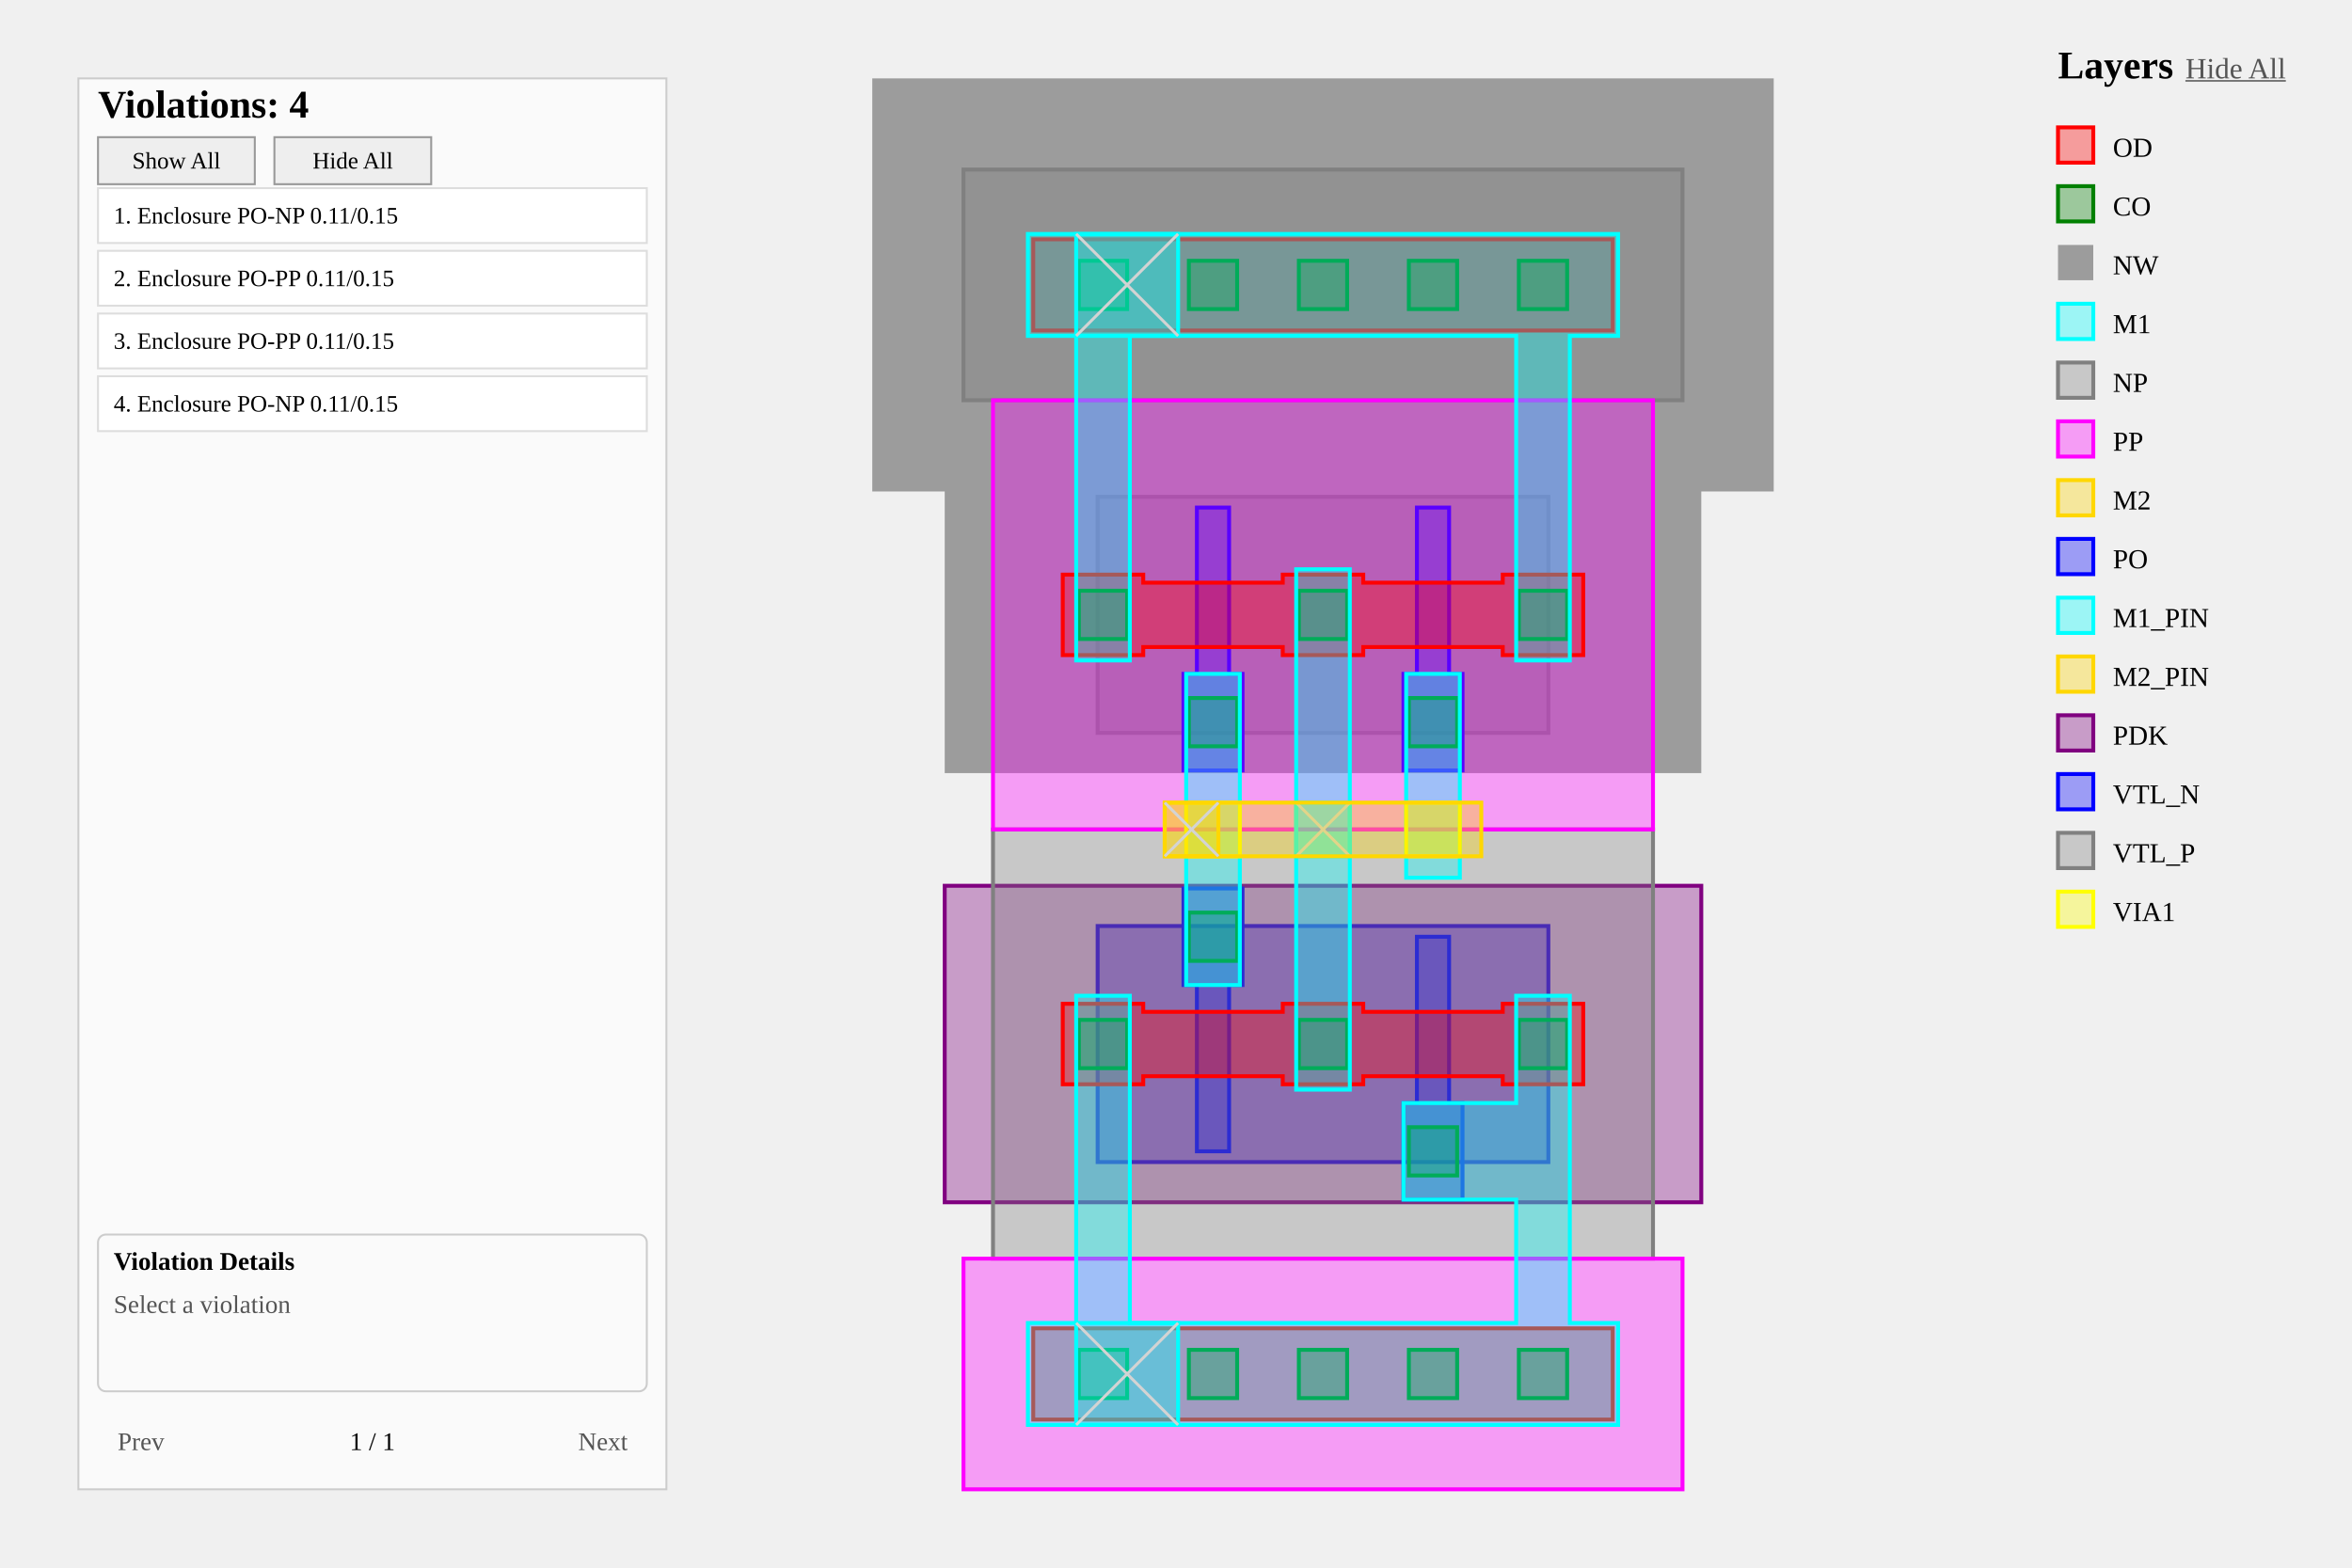
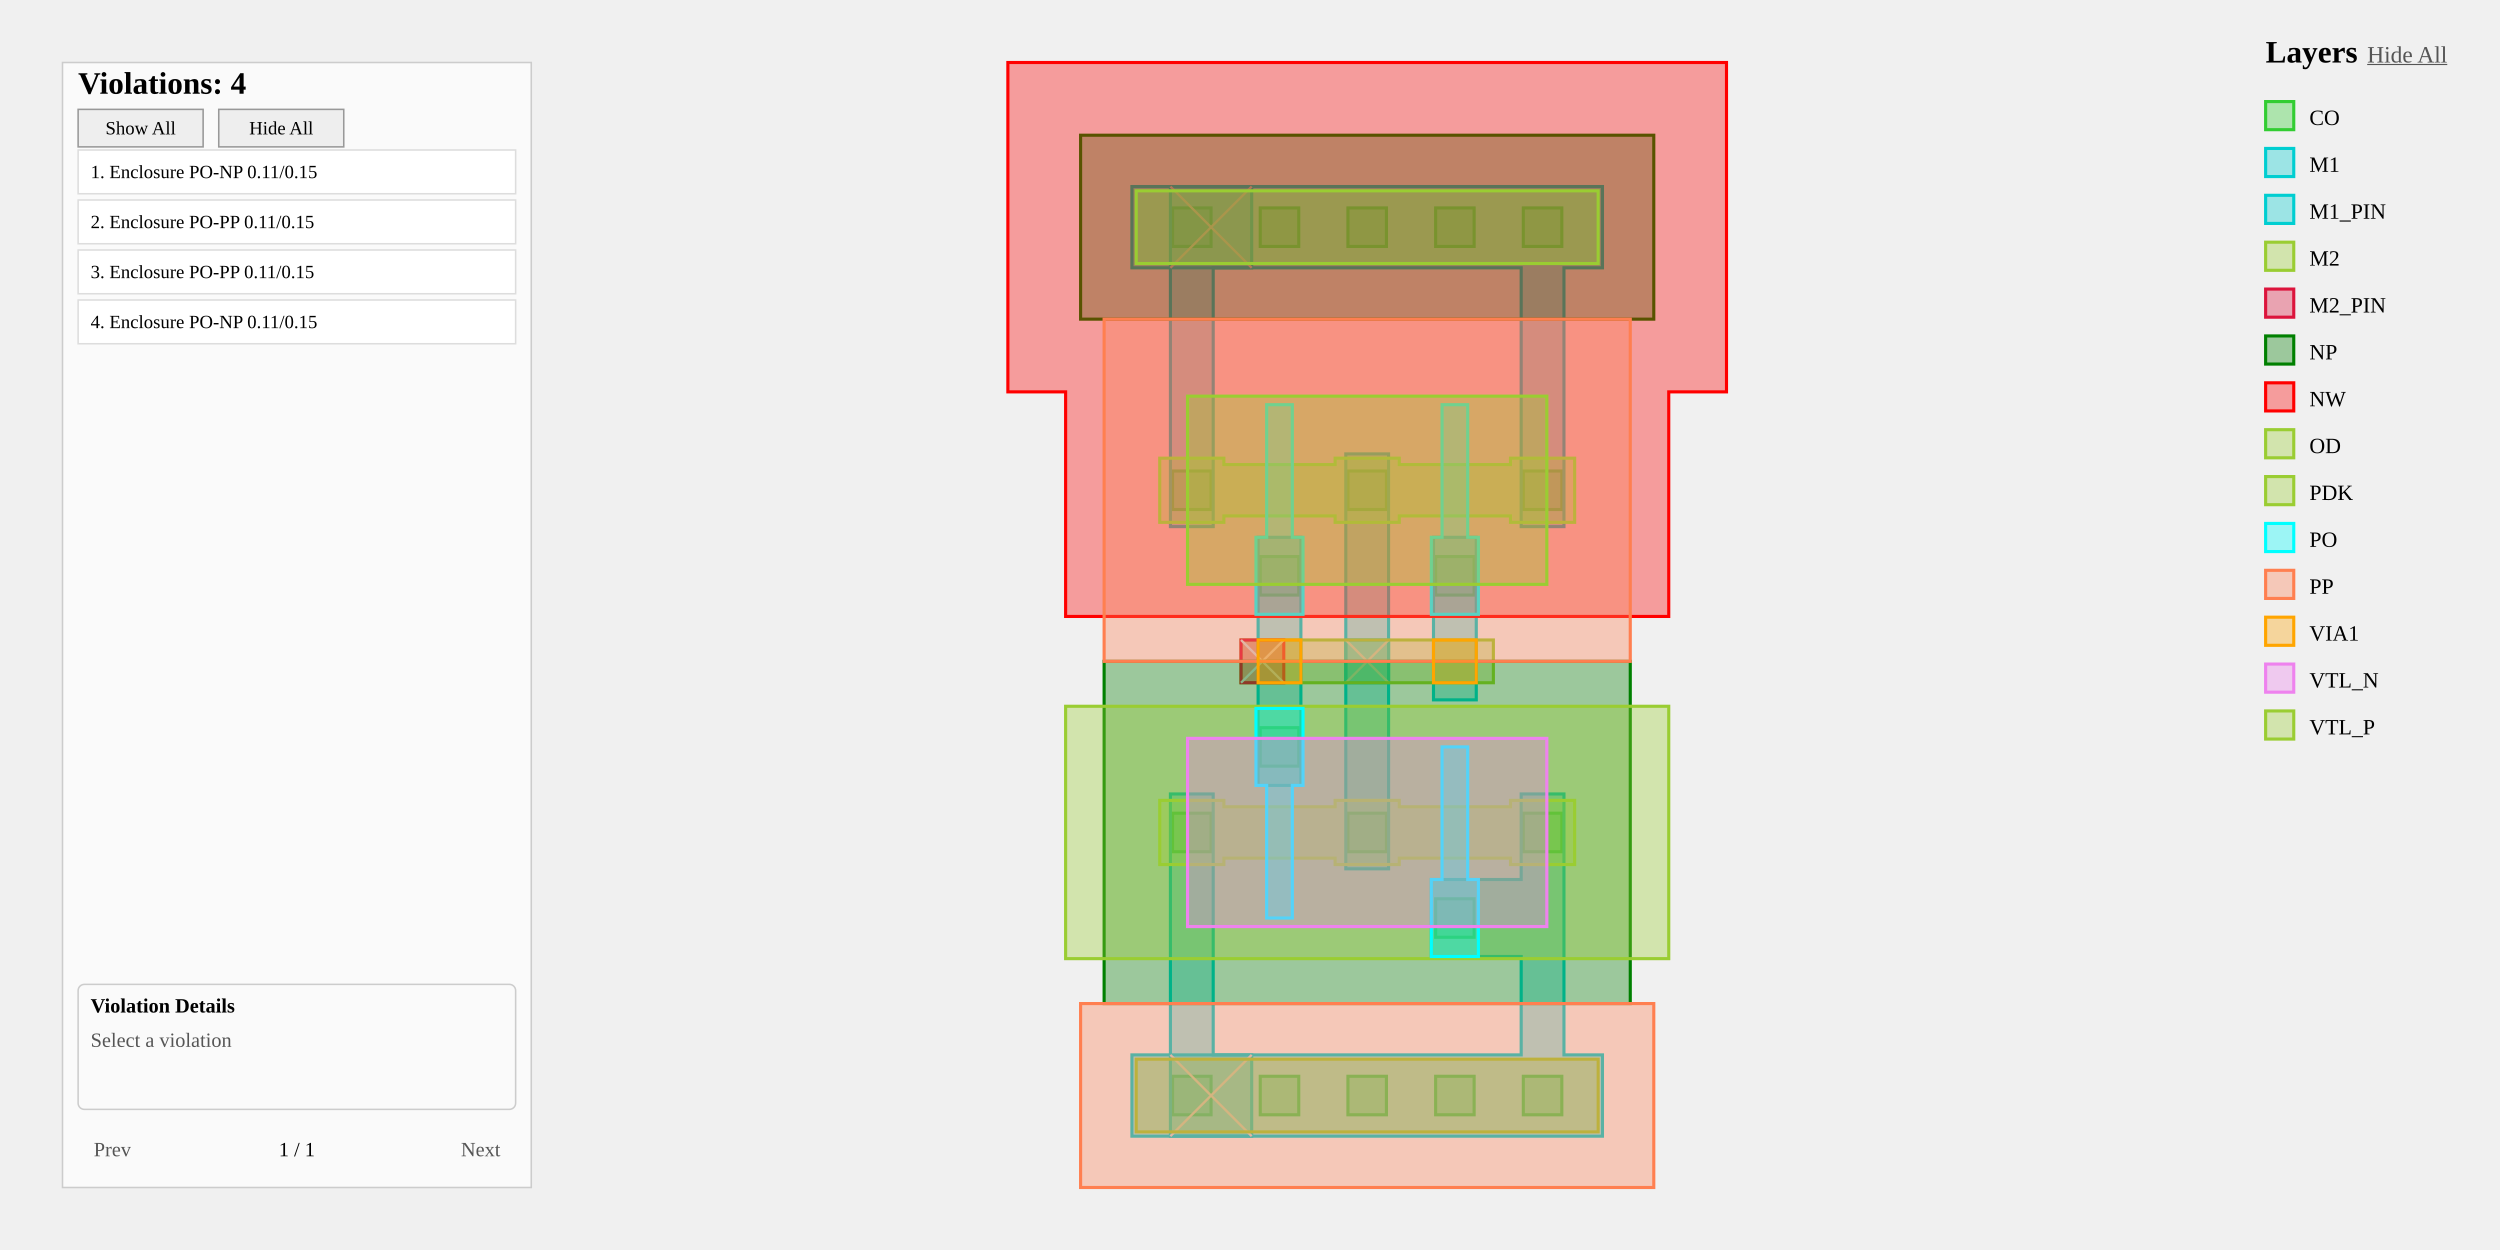
- <svg xmlns="http://www.w3.org/2000/svg" width="100%" height="90vh" viewBox="0 0 1200 800" preserveAspectRatio="xMidYMid meet">
+ <svg xmlns="http://www.w3.org/2000/svg" viewBox="0 0 1600 800" preserveAspectRatio="xMidYMid meet" style="width: 100%; height: auto; display: block;">
  <style>
    .violation-label {
      visibility: hidden;
      pointer-events: none;
    }
    .violation-overlay:hover .violation-label {
      visibility: visible;
    }
    .violation-overlay {
      cursor: pointer;
    }
    .legend-item.disabled .legend-label {
      fill: darkgray;
    }
    .legend-item.disabled rect {
      opacity: 0.35;
    }
    .violation-list-item.active rect {
      fill: #ffeaea;
      stroke: #cc0000;
    }
    .violation-list-item.active text {
      fill: #990000;
    }
  </style>
  <g id="layout">
-     <g class="shape layer-NW">
-       <polygon points="868.003,250.8 904.962,250.8 904.962,40 445.038,40 445.038,250.8 481.995,250.8 481.995,394.524 868.003,394.524 " fill="cream" fill-opacity="0.35" stroke="cream" stroke-width="2" />
-     </g>
-     <g class="shape layer-VTL_N">
-       <polygon points="677.737,593.005 789.979,593.005 789.979,472.548 672.263,472.548 560.019,472.548 560.019,593.005 " fill="blue" fill-opacity="0.35" stroke="blue" stroke-width="2" />
-     </g>
-     <g class="shape layer-VTL_P">
-       <polygon points="560.019,373.993 789.98,373.993 789.98,253.536 560.019,253.536 " fill="gray" fill-opacity="0.35" stroke="gray" stroke-width="2" />
-     </g>
-     <g class="shape layer-PDK">
-       <polygon points="714.696,613.536 868.003,613.536 868.003,452.014 594.239,452.014 481.995,452.014 481.995,613.536 " fill="purple" fill-opacity="0.35" stroke="purple" stroke-width="2" />
-     </g>
-     <g class="shape layer-PO">
-       <polygon points="627.091,502.662 633.934,502.662 633.934,453.384 603.822,453.384 603.822,502.662 610.664,502.662 610.664,516.349 610.664,549.202 610.664,587.528 627.091,587.528 627.091,549.202 627.091,516.349 " fill="blue" fill-opacity="0.35" stroke="blue" stroke-width="2" />
-     </g>
-     <g class="shape layer-PO">
-       <polygon points="627.091,259.012 610.664,259.012 610.664,297.339 610.664,330.189 610.664,343.878 603.822,343.878 603.822,393.156 633.934,393.156 633.934,343.878 627.091,343.878 627.091,330.189 627.091,297.339 " fill="blue" fill-opacity="0.35" stroke="blue" stroke-width="2" />
-     </g>
-     <g class="shape layer-PO">
-       <polygon points="739.334,259.012 722.909,259.012 722.909,297.339 722.909,330.189 722.909,343.878 716.064,343.878 716.064,393.156 746.178,393.156 746.178,343.878 739.334,343.878 739.334,330.189 739.334,297.339 " fill="blue" fill-opacity="0.35" stroke="blue" stroke-width="2" />
-     </g>
-     <g class="shape layer-PO">
-       <polygon points="739.334,478.022 722.909,478.022 722.909,516.349 722.909,549.202 722.909,562.891 716.064,562.891 716.064,612.168 746.178,612.168 746.178,562.891 739.334,562.891 739.334,549.202 739.334,516.349 " fill="blue" fill-opacity="0.35" stroke="blue" stroke-width="2" />
-     </g>
-     <g class="shape layer-NP">
-       <polygon points="491.577,204.259 491.577,86.54 858.421,86.54 858.421,204.259 " fill="gray" fill-opacity="0.35" stroke="gray" stroke-width="2" />
-     </g>
-     <g class="shape layer-NP">
-       <polygon points="690.056,642.282 843.365,642.282 843.365,423.27 618.877,423.27 506.635,423.27 506.635,642.282 " fill="gray" fill-opacity="0.35" stroke="gray" stroke-width="2" />
-     </g>
-     <g class="shape layer-PP">
-       <polygon points="491.577,760 491.577,642.281 858.421,642.281 858.421,760 " fill="magenta" fill-opacity="0.35" stroke="magenta" stroke-width="2" />
-     </g>
-     <g class="shape layer-PP">
-       <polygon points="506.634,423.27 843.364,423.27 843.364,204.259 506.634,204.259 " fill="magenta" fill-opacity="0.35" stroke="magenta" stroke-width="2" />
-     </g>
-     <g class="shape layer-OD">
-       <polygon points="527.167,168.669 527.167,122.129 822.832,122.129 822.832,168.669 " fill="red" fill-opacity="0.35" stroke="red" stroke-width="2" />
-     </g>
-     <g class="shape layer-OD">
-       <polygon points="527.167,724.411 527.167,677.871 822.832,677.871 822.832,724.411 " fill="red" fill-opacity="0.35" stroke="red" stroke-width="2" />
-     </g>
-     <g class="shape layer-OD">
-       <polygon points="583.288,549.202 610.664,549.202 627.091,549.202 654.467,549.202 654.467,553.308 695.533,553.308 695.533,549.202 722.909,549.202 739.334,549.202 766.71,549.202 766.71,553.308 807.775,553.308 807.775,512.243 766.71,512.243 766.71,516.349 739.334,516.349 722.909,516.349 695.533,516.349 695.533,512.243 654.467,512.243 654.467,516.349 627.091,516.349 610.664,516.349 583.288,516.349 583.288,512.243 542.223,512.243 542.223,553.308 583.288,553.308 " fill="red" fill-opacity="0.35" stroke="red" stroke-width="2" />
-     </g>
-     <g class="shape layer-OD">
-       <polygon points="583.288,330.189 610.664,330.189 627.091,330.189 654.467,330.189 654.467,334.298 695.533,334.298 695.533,330.189 739.334,330.189 766.71,330.189 766.71,334.298 807.775,334.298 807.775,293.233 766.71,293.233 766.71,297.339 739.334,297.339 695.533,297.339 695.533,293.233 654.467,293.233 654.467,297.339 627.091,297.339 610.664,297.339 583.288,297.339 583.288,293.233 542.223,293.233 542.223,334.298 583.288,334.298 " fill="red" fill-opacity="0.35" stroke="red" stroke-width="2" />
-     </g>
-     <g class="shape layer-CO">
-       <polygon points="774.923,157.719 799.562,157.719 799.562,133.08 774.923,133.08 " fill="green" fill-opacity="0.35" stroke="green" stroke-width="2" />
-     </g>
-     <g class="shape layer-CO">
-       <polygon points="718.802,157.719 743.44,157.719 743.44,133.08 718.802,133.08 " fill="green" fill-opacity="0.35" stroke="green" stroke-width="2" />
-     </g>
-     <g class="shape layer-CO">
-       <polygon points="662.68,157.719 687.319,157.719 687.319,133.08 662.68,133.08 " fill="green" fill-opacity="0.35" stroke="green" stroke-width="2" />
-     </g>
-     <g class="shape layer-CO">
-       <polygon points="606.558,157.719 631.197,157.719 631.197,133.08 606.558,133.08 " fill="green" fill-opacity="0.35" stroke="green" stroke-width="2" />
-     </g>
-     <g class="shape layer-CO">
-       <polygon points="550.437,157.719 575.076,157.719 575.076,133.08 550.437,133.08 " fill="green" fill-opacity="0.35" stroke="green" stroke-width="2" />
-     </g>
-     <g class="shape layer-CO">
-       <polygon points="774.923,713.46 799.562,713.46 799.562,688.821 774.923,688.821 " fill="green" fill-opacity="0.35" stroke="green" stroke-width="2" />
-     </g>
-     <g class="shape layer-CO">
-       <polygon points="718.802,713.46 743.44,713.46 743.44,688.821 718.802,688.821 " fill="green" fill-opacity="0.35" stroke="green" stroke-width="2" />
-     </g>
-     <g class="shape layer-CO">
-       <polygon points="662.68,713.46 687.319,713.46 687.319,688.821 662.68,688.821 " fill="green" fill-opacity="0.35" stroke="green" stroke-width="2" />
-     </g>
-     <g class="shape layer-CO">
-       <polygon points="606.558,713.46 631.197,713.46 631.197,688.821 606.558,688.821 " fill="green" fill-opacity="0.35" stroke="green" stroke-width="2" />
-     </g>
-     <g class="shape layer-CO">
-       <polygon points="550.437,713.46 575.076,713.46 575.076,688.821 550.437,688.821 " fill="green" fill-opacity="0.35" stroke="green" stroke-width="2" />
-     </g>
-     <g class="shape layer-CO">
-       <polygon points="550.437,545.095 575.076,545.095 575.076,520.456 550.437,520.456 " fill="green" fill-opacity="0.35" stroke="green" stroke-width="2" />
-     </g>
-     <g class="shape layer-CO">
-       <polygon points="550.437,326.084 575.076,326.084 575.076,301.445 550.437,301.445 " fill="green" fill-opacity="0.35" stroke="green" stroke-width="2" />
-     </g>
-     <g class="shape layer-CO">
-       <polygon points="774.923,326.084 799.562,326.084 799.562,301.445 774.923,301.445 " fill="green" fill-opacity="0.35" stroke="green" stroke-width="2" />
-     </g>
-     <g class="shape layer-CO">
-       <polygon points="662.68,326.084 687.319,326.084 687.319,301.445 662.68,301.445 " fill="green" fill-opacity="0.35" stroke="green" stroke-width="2" />
-     </g>
-     <g class="shape layer-CO">
-       <polygon points="774.923,545.095 799.562,545.095 799.562,520.456 774.923,520.456 " fill="green" fill-opacity="0.35" stroke="green" stroke-width="2" />
-     </g>
-     <g class="shape layer-CO">
-       <polygon points="662.68,545.095 687.319,545.095 687.319,520.456 662.68,520.456 " fill="green" fill-opacity="0.35" stroke="green" stroke-width="2" />
-     </g>
-     <g class="shape layer-CO">
-       <polygon points="606.558,380.837 631.197,380.837 631.197,356.198 606.558,356.198 " fill="green" fill-opacity="0.35" stroke="green" stroke-width="2" />
-     </g>
-     <g class="shape layer-CO">
-       <polygon points="718.802,380.837 743.44,380.837 743.44,356.198 718.802,356.198 " fill="green" fill-opacity="0.35" stroke="green" stroke-width="2" />
-     </g>
-     <g class="shape layer-CO">
-       <polygon points="606.558,490.342 631.197,490.342 631.197,465.704 606.558,465.704 " fill="green" fill-opacity="0.35" stroke="green" stroke-width="2" />
-     </g>
-     <g class="shape layer-CO">
-       <polygon points="718.802,599.848 743.44,599.848 743.44,575.209 718.802,575.209 " fill="green" fill-opacity="0.35" stroke="green" stroke-width="2" />
-     </g>
-     <g class="shape layer-M1">
-       <polygon points="576.444,171.408 773.554,171.408 773.554,337.034 800.93,337.034 800.93,171.408 825.57,171.408 825.57,119.392 800.93,119.392 773.554,119.392 576.444,119.392 549.068,119.392 524.43,119.392 524.43,171.408 549.068,171.408 549.068,337.034 576.444,337.034 " fill="cyan" fill-opacity="0.35" stroke="cyan" stroke-width="2" />
-     </g>
-     <g class="shape layer-M1">
-       <polygon points="825.57,675.133 800.93,675.133 800.93,612.168 800.93,508.136 798.194,508.136 773.554,508.136 773.554,562.891 743.44,562.891 718.802,562.891 716.064,562.891 716.064,612.168 773.554,612.168 773.554,675.133 576.444,675.133 576.444,508.136 573.708,508.136 549.068,508.136 549.068,675.133 524.43,675.133 524.43,727.149 825.57,727.149 " fill="cyan" fill-opacity="0.35" stroke="cyan" stroke-width="2" />
-     </g>
-     <g class="shape layer-M1">
-       <polygon points="632.566,343.878 631.198,343.878 606.558,343.878 605.19,343.878 605.19,502.662 632.566,502.662 " fill="cyan" fill-opacity="0.35" stroke="cyan" stroke-width="2" />
-     </g>
-     <g class="shape layer-M1">
-       <polygon points="744.81,343.878 743.44,343.878 718.802,343.878 717.432,343.878 717.432,447.908 744.81,447.908 " fill="cyan" fill-opacity="0.35" stroke="cyan" stroke-width="2" />
-     </g>
-     <g class="shape layer-M1">
-       <polygon points="688.688,290.494 687.318,290.494 662.68,290.494 661.312,290.494 661.312,556.046 688.688,556.046 " fill="cyan" fill-opacity="0.35" stroke="cyan" stroke-width="2" />
-     </g>
-     <g class="shape layer-M1_PIN">
-       <polygon points="661.311,436.958 688.688,436.958 688.688,409.582 661.311,409.582 " fill="cyan" fill-opacity="0.35" stroke="cyan" stroke-width="2" />
-       <line x1="661.311" y1="409.582" x2="688.688" y2="436.958" stroke="lightgray" stroke-width="1.5" />
-       <line x1="661.311" y1="436.958" x2="688.688" y2="409.582" stroke="lightgray" stroke-width="1.5" />
-     </g>
-     <g class="shape layer-M1_PIN">
-       <polygon points="549.068,171.407 601.083,171.407 601.083,119.392 549.068,119.392 " fill="cyan" fill-opacity="0.35" stroke="cyan" stroke-width="2" />
-       <line x1="549.068" y1="119.392" x2="601.083" y2="171.407" stroke="lightgray" stroke-width="1.5" />
-       <line x1="549.068" y1="171.407" x2="601.083" y2="119.392" stroke="lightgray" stroke-width="1.5" />
-     </g>
-     <g class="shape layer-M1_PIN">
-       <polygon points="549.068,727.148 601.083,727.148 601.083,675.133 549.068,675.133 " fill="cyan" fill-opacity="0.35" stroke="cyan" stroke-width="2" />
-       <line x1="549.068" y1="675.133" x2="601.083" y2="727.148" stroke="lightgray" stroke-width="1.5" />
-       <line x1="549.068" y1="727.148" x2="601.083" y2="675.133" stroke="lightgray" stroke-width="1.5" />
-     </g>
-     <g class="shape layer-VIA1">
-       <polygon points="717.433,436.958 744.809,436.958 744.809,409.582 717.433,409.582 " fill="yellow" fill-opacity="0.35" stroke="yellow" stroke-width="2" />
-     </g>
-     <g class="shape layer-VIA1">
-       <polygon points="605.19,436.958 632.566,436.958 632.566,409.582 605.19,409.582 " fill="yellow" fill-opacity="0.35" stroke="yellow" stroke-width="2" />
-     </g>
-     <g class="shape layer-M2">
-       <polygon points="643.517,436.959 755.759,436.959 755.759,409.581 706.483,409.581 643.517,409.581 594.239,409.581 594.239,436.959 " fill="gold" fill-opacity="0.35" stroke="gold" stroke-width="2" />
-     </g>
-     <g class="shape layer-M2_PIN">
-       <polygon points="594.239,436.958 621.615,436.958 621.615,409.582 594.239,409.582 " fill="gold" fill-opacity="0.35" stroke="gold" stroke-width="2" />
-       <line x1="594.239" y1="409.582" x2="621.615" y2="436.958" stroke="lightgray" stroke-width="1.5" />
-       <line x1="594.239" y1="436.958" x2="621.615" y2="409.582" stroke="lightgray" stroke-width="1.5" />
+     <g class="shape" data-layer="CO">
+       <polygon points="974.924,157.719 999.563,157.719 999.563,133.08 974.924,133.08 " fill="limegreen" fill-opacity="0.35" stroke="limegreen" stroke-width="2" />
+     </g>
+     <g class="shape" data-layer="CO">
+       <polygon points="918.802,157.719 943.441,157.719 943.441,133.08 918.802,133.08 " fill="limegreen" fill-opacity="0.35" stroke="limegreen" stroke-width="2" />
+     </g>
+     <g class="shape" data-layer="CO">
+       <polygon points="862.681,157.719 887.319,157.719 887.319,133.08 862.681,133.08 " fill="limegreen" fill-opacity="0.35" stroke="limegreen" stroke-width="2" />
+     </g>
+     <g class="shape" data-layer="CO">
+       <polygon points="806.559,157.719 831.198,157.719 831.198,133.08 806.559,133.08 " fill="limegreen" fill-opacity="0.35" stroke="limegreen" stroke-width="2" />
+     </g>
+     <g class="shape" data-layer="CO">
+       <polygon points="750.437,157.719 775.076,157.719 775.076,133.08 750.437,133.08 " fill="limegreen" fill-opacity="0.35" stroke="limegreen" stroke-width="2" />
+     </g>
+     <g class="shape" data-layer="CO">
+       <polygon points="974.924,713.46 999.563,713.46 999.563,688.821 974.924,688.821 " fill="limegreen" fill-opacity="0.35" stroke="limegreen" stroke-width="2" />
+     </g>
+     <g class="shape" data-layer="CO">
+       <polygon points="918.802,713.46 943.441,713.46 943.441,688.821 918.802,688.821 " fill="limegreen" fill-opacity="0.35" stroke="limegreen" stroke-width="2" />
+     </g>
+     <g class="shape" data-layer="CO">
+       <polygon points="862.681,713.46 887.319,713.46 887.319,688.821 862.681,688.821 " fill="limegreen" fill-opacity="0.35" stroke="limegreen" stroke-width="2" />
+     </g>
+     <g class="shape" data-layer="CO">
+       <polygon points="806.559,713.46 831.198,713.46 831.198,688.821 806.559,688.821 " fill="limegreen" fill-opacity="0.35" stroke="limegreen" stroke-width="2" />
+     </g>
+     <g class="shape" data-layer="CO">
+       <polygon points="750.437,713.46 775.076,713.46 775.076,688.821 750.437,688.821 " fill="limegreen" fill-opacity="0.35" stroke="limegreen" stroke-width="2" />
+     </g>
+     <g class="shape" data-layer="CO">
+       <polygon points="750.437,545.095 775.076,545.095 775.076,520.456 750.437,520.456 " fill="limegreen" fill-opacity="0.35" stroke="limegreen" stroke-width="2" />
+     </g>
+     <g class="shape" data-layer="CO">
+       <polygon points="750.437,326.084 775.076,326.084 775.076,301.445 750.437,301.445 " fill="limegreen" fill-opacity="0.35" stroke="limegreen" stroke-width="2" />
+     </g>
+     <g class="shape" data-layer="CO">
+       <polygon points="974.924,326.084 999.563,326.084 999.563,301.445 974.924,301.445 " fill="limegreen" fill-opacity="0.35" stroke="limegreen" stroke-width="2" />
+     </g>
+     <g class="shape" data-layer="CO">
+       <polygon points="862.681,326.084 887.319,326.084 887.319,301.445 862.681,301.445 " fill="limegreen" fill-opacity="0.35" stroke="limegreen" stroke-width="2" />
+     </g>
+     <g class="shape" data-layer="CO">
+       <polygon points="974.924,545.095 999.563,545.095 999.563,520.456 974.924,520.456 " fill="limegreen" fill-opacity="0.35" stroke="limegreen" stroke-width="2" />
+     </g>
+     <g class="shape" data-layer="CO">
+       <polygon points="862.681,545.095 887.319,545.095 887.319,520.456 862.681,520.456 " fill="limegreen" fill-opacity="0.35" stroke="limegreen" stroke-width="2" />
+     </g>
+     <g class="shape" data-layer="CO">
+       <polygon points="806.559,380.837 831.198,380.837 831.198,356.198 806.559,356.198 " fill="limegreen" fill-opacity="0.35" stroke="limegreen" stroke-width="2" />
+     </g>
+     <g class="shape" data-layer="CO">
+       <polygon points="918.802,380.837 943.441,380.837 943.441,356.198 918.802,356.198 " fill="limegreen" fill-opacity="0.35" stroke="limegreen" stroke-width="2" />
+     </g>
+     <g class="shape" data-layer="CO">
+       <polygon points="806.559,490.342 831.198,490.342 831.198,465.703 806.559,465.703 " fill="limegreen" fill-opacity="0.35" stroke="limegreen" stroke-width="2" />
+     </g>
+     <g class="shape" data-layer="CO">
+       <polygon points="918.802,599.848 943.441,599.848 943.441,575.209 918.802,575.209 " fill="limegreen" fill-opacity="0.35" stroke="limegreen" stroke-width="2" />
+     </g>
+     <g class="shape" data-layer="M1">
+       <polygon points="776.445,171.407 973.555,171.407 973.555,337.034 1000.93,337.034 1000.93,171.407 1025.57,171.407 1025.57,119.392 1000.93,119.392 973.555,119.392 776.445,119.392 749.068,119.392 724.43,119.392 724.43,171.407 749.068,171.407 749.068,337.034 776.445,337.034 " fill="darkturquoise" fill-opacity="0.35" stroke="darkturquoise" stroke-width="2" />
+     </g>
+     <g class="shape" data-layer="M1">
+       <polygon points="1025.57,675.133 1000.93,675.133 1000.93,612.167 1000.93,508.137 998.194,508.137 973.555,508.137 973.555,562.89 943.441,562.89 918.802,562.89 916.065,562.89 916.065,612.167 973.555,612.167 973.555,675.133 776.445,675.133 776.445,508.137 773.707,508.137 749.068,508.137 749.068,675.133 724.43,675.133 724.43,727.148 1025.57,727.148 " fill="darkturquoise" fill-opacity="0.35" stroke="darkturquoise" stroke-width="2" />
+     </g>
+     <g class="shape" data-layer="M1">
+       <polygon points="832.567,343.878 831.198,343.878 806.559,343.878 805.19,343.878 805.19,502.662 832.567,502.662 " fill="darkturquoise" fill-opacity="0.35" stroke="darkturquoise" stroke-width="2" />
+     </g>
+     <g class="shape" data-layer="M1">
+       <polygon points="944.81,343.878 943.441,343.878 918.802,343.878 917.433,343.878 917.433,447.909 944.81,447.909 " fill="darkturquoise" fill-opacity="0.35" stroke="darkturquoise" stroke-width="2" />
+     </g>
+     <g class="shape" data-layer="M1">
+       <polygon points="888.688,290.494 887.319,290.494 862.681,290.494 861.312,290.494 861.312,556.046 888.688,556.046 " fill="darkturquoise" fill-opacity="0.35" stroke="darkturquoise" stroke-width="2" />
+     </g>
+     <g class="shape" data-layer="M1_PIN">
+       <polygon points="861.312,436.958 888.688,436.958 888.688,409.582 861.312,409.582 " fill="darkturquoise" fill-opacity="0.35" stroke="darkturquoise" stroke-width="2" />
+       <line x1="861.312" y1="409.582" x2="888.688" y2="436.958" stroke="lightgray" stroke-width="1.5" />
+       <line x1="861.312" y1="436.958" x2="888.688" y2="409.582" stroke="lightgray" stroke-width="1.5" />
+     </g>
+     <g class="shape" data-layer="M1_PIN">
+       <polygon points="749.068,171.407 801.084,171.407 801.084,119.392 749.068,119.392 " fill="darkturquoise" fill-opacity="0.35" stroke="darkturquoise" stroke-width="2" />
+       <line x1="749.068" y1="119.392" x2="801.084" y2="171.407" stroke="lightgray" stroke-width="1.5" />
+       <line x1="749.068" y1="171.407" x2="801.084" y2="119.392" stroke="lightgray" stroke-width="1.5" />
+     </g>
+     <g class="shape" data-layer="M1_PIN">
+       <polygon points="749.068,727.148 801.084,727.148 801.084,675.133 749.068,675.133 " fill="darkturquoise" fill-opacity="0.35" stroke="darkturquoise" stroke-width="2" />
+       <line x1="749.068" y1="675.133" x2="801.084" y2="727.148" stroke="lightgray" stroke-width="1.5" />
+       <line x1="749.068" y1="727.148" x2="801.084" y2="675.133" stroke="lightgray" stroke-width="1.5" />
+     </g>
+     <g class="shape" data-layer="M2">
+       <polygon points="843.517,436.958 955.76,436.958 955.76,409.582 906.483,409.582 843.517,409.582 794.24,409.582 794.24,436.958 " fill="yellowgreen" fill-opacity="0.35" stroke="yellowgreen" stroke-width="2" />
+     </g>
+     <g class="shape" data-layer="M2_PIN">
+       <polygon points="794.24,436.958 821.616,436.958 821.616,409.582 794.24,409.582 " fill="crimson" fill-opacity="0.35" stroke="crimson" stroke-width="2" />
+       <line x1="794.24" y1="409.582" x2="821.616" y2="436.958" stroke="lightgray" stroke-width="1.5" />
+       <line x1="794.24" y1="436.958" x2="821.616" y2="409.582" stroke="lightgray" stroke-width="1.5" />
+     </g>
+     <g class="shape" data-layer="NP">
+       <polygon points="691.578,204.259 691.578,86.54 1058.42,86.54 1058.42,204.259 " fill="green" fill-opacity="0.35" stroke="green" stroke-width="2" />
+     </g>
+     <g class="shape" data-layer="NP">
+       <polygon points="890.057,642.281 1043.37,642.281 1043.37,423.27 818.878,423.27 706.635,423.27 706.635,642.281 " fill="green" fill-opacity="0.35" stroke="green" stroke-width="2" />
+     </g>
+     <g class="shape" data-layer="NW">
+       <polygon points="1068,250.798 1104.96,250.798 1104.96,40 645.038,40 645.038,250.798 681.996,250.798 681.996,394.525 1068,394.525 " fill="red" fill-opacity="0.35" stroke="red" stroke-width="2" />
+     </g>
+     <g class="shape" data-layer="OD">
+       <polygon points="727.167,168.669 727.167,122.129 1022.83,122.129 1022.83,168.669 " fill="yellowgreen" fill-opacity="0.35" stroke="yellowgreen" stroke-width="2" />
+     </g>
+     <g class="shape" data-layer="OD">
+       <polygon points="727.167,724.411 727.167,677.871 1022.83,677.871 1022.83,724.411 " fill="yellowgreen" fill-opacity="0.35" stroke="yellowgreen" stroke-width="2" />
+     </g>
+     <g class="shape" data-layer="OD">
+       <polygon points="783.289,549.202 810.665,549.202 827.091,549.202 854.468,549.202 854.468,553.308 895.532,553.308 895.532,549.202 922.909,549.202 939.335,549.202 966.711,549.202 966.711,553.308 1007.78,553.308 1007.78,512.243 966.711,512.243 966.711,516.35 939.335,516.35 922.909,516.35 895.532,516.35 895.532,512.243 854.468,512.243 854.468,516.35 827.091,516.35 810.665,516.35 783.289,516.35 783.289,512.243 742.224,512.243 742.224,553.308 783.289,553.308 " fill="yellowgreen" fill-opacity="0.35" stroke="yellowgreen" stroke-width="2" />
+     </g>
+     <g class="shape" data-layer="OD">
+       <polygon points="783.289,330.19 810.665,330.19 827.091,330.19 854.468,330.19 854.468,334.297 895.532,334.297 895.532,330.19 939.335,330.19 966.711,330.19 966.711,334.297 1007.78,334.297 1007.78,293.232 966.711,293.232 966.711,297.338 939.335,297.338 895.532,297.338 895.532,293.232 854.468,293.232 854.468,297.338 827.091,297.338 810.665,297.338 783.289,297.338 783.289,293.232 742.224,293.232 742.224,334.297 783.289,334.297 " fill="yellowgreen" fill-opacity="0.35" stroke="yellowgreen" stroke-width="2" />
+     </g>
+     <g class="shape" data-layer="PDK">
+       <polygon points="914.696,613.536 1068,613.536 1068,452.015 794.24,452.015 681.996,452.015 681.996,613.536 " fill="yellowgreen" fill-opacity="0.35" stroke="yellowgreen" stroke-width="2" />
+     </g>
+     <g class="shape" data-layer="PO">
+       <polygon points="827.091,502.662 833.935,502.662 833.935,453.384 803.821,453.384 803.821,502.662 810.665,502.662 810.665,516.35 810.665,549.202 810.665,587.529 827.091,587.529 827.091,549.202 827.091,516.35 " fill="cyan" fill-opacity="0.35" stroke="cyan" stroke-width="2" />
+     </g>
+     <g class="shape" data-layer="PO">
+       <polygon points="827.091,259.011 810.665,259.011 810.665,297.338 810.665,330.19 810.665,343.878 803.821,343.878 803.821,393.156 833.935,393.156 833.935,343.878 827.091,343.878 827.091,330.19 827.091,297.338 " fill="cyan" fill-opacity="0.35" stroke="cyan" stroke-width="2" />
+     </g>
+     <g class="shape" data-layer="PO">
+       <polygon points="939.335,259.011 922.909,259.011 922.909,297.338 922.909,330.19 922.909,343.878 916.065,343.878 916.065,393.156 946.179,393.156 946.179,343.878 939.335,343.878 939.335,330.19 939.335,297.338 " fill="cyan" fill-opacity="0.35" stroke="cyan" stroke-width="2" />
+     </g>
+     <g class="shape" data-layer="PO">
+       <polygon points="939.335,478.023 922.909,478.023 922.909,516.35 922.909,549.202 922.909,562.89 916.065,562.89 916.065,612.167 946.179,612.167 946.179,562.89 939.335,562.89 939.335,549.202 939.335,516.35 " fill="cyan" fill-opacity="0.35" stroke="cyan" stroke-width="2" />
+     </g>
+     <g class="shape" data-layer="PP">
+       <polygon points="691.578,760 691.578,642.281 1058.42,642.281 1058.42,760 " fill="coral" fill-opacity="0.35" stroke="coral" stroke-width="2" />
+     </g>
+     <g class="shape" data-layer="PP">
+       <polygon points="706.635,423.27 1043.37,423.27 1043.37,204.259 706.635,204.259 " fill="coral" fill-opacity="0.35" stroke="coral" stroke-width="2" />
+     </g>
+     <g class="shape" data-layer="VIA1">
+       <polygon points="917.433,436.958 944.81,436.958 944.81,409.582 917.433,409.582 " fill="orange" fill-opacity="0.35" stroke="orange" stroke-width="2" />
+     </g>
+     <g class="shape" data-layer="VIA1">
+       <polygon points="805.19,436.958 832.567,436.958 832.567,409.582 805.19,409.582 " fill="orange" fill-opacity="0.35" stroke="orange" stroke-width="2" />
+     </g>
+     <g class="shape" data-layer="VTL_N">
+       <polygon points="877.738,593.004 989.981,593.004 989.981,472.548 872.262,472.548 760.019,472.548 760.019,593.004 " fill="violet" fill-opacity="0.35" stroke="violet" stroke-width="2" />
+     </g>
+     <g class="shape" data-layer="VTL_P">
+       <polygon points="760.019,373.992 989.981,373.992 989.981,253.536 760.019,253.536 " fill="yellowgreen" fill-opacity="0.35" stroke="yellowgreen" stroke-width="2" />
    </g>
  </g>
  <g id="violations">
-     <g id="violation-0" class="violation-overlay" data-layers="layer-PO layer-NP" style="display: none;">
+     <g id="violation-0" class="violation-overlay" data-layers="PO NP" style="display: none;">
      <g>
-         <line class="violation-marker" x1="618.877" y1="453.384" x2="618.877" y2="423.27" stroke="red" stroke-width="2" stroke-linecap="round" />
-         <circle class="violation-point" cx="618.877" cy="453.384" r="4" fill="red" />
-         <circle class="violation-point" cx="618.877" cy="423.27" r="4" fill="red" />
-         <text class="violation-label" x="618.877" y="431.327" font-size="14" text-anchor="middle" fill="red">
-           <tspan x="618.877">Enclosure PO With NP</tspan>
-           <tspan x="618.877" dy="16">0.11/0.15</tspan>
+         <line class="violation-marker" x1="818.878" y1="453.384" x2="818.878" y2="423.27" stroke="red" stroke-width="2" stroke-linecap="round" />
+         <circle class="violation-point" cx="818.878" cy="453.384" r="4" fill="red" />
+         <circle class="violation-point" cx="818.878" cy="423.27" r="4" fill="red" />
+         <text class="violation-label" x="818.878" y="431.327" font-size="14" text-anchor="middle" fill="red">
+           <tspan x="818.878">Enclosure PO With NP</tspan>
+           <tspan x="818.878" dy="16">0.11/0.15</tspan>
        </text>
      </g>
    </g>
-     <g id="violation-1" class="violation-overlay" data-layers="layer-PO layer-PP" style="display: none;">
+     <g id="violation-1" class="violation-overlay" data-layers="PO PP" style="display: none;">
      <g>
-         <line class="violation-marker" x1="603.822" y1="393.156" x2="603.822" y2="423.27" stroke="red" stroke-width="2" stroke-linecap="round" />
-         <circle class="violation-point" cx="603.822" cy="393.156" r="4" fill="red" />
-         <circle class="violation-point" cx="603.822" cy="423.27" r="4" fill="red" />
-         <text class="violation-label" x="603.822" y="401.213" font-size="14" text-anchor="middle" fill="red">
-           <tspan x="603.822">Enclosure PO With PP</tspan>
-           <tspan x="603.822" dy="16">0.11/0.15</tspan>
+         <line class="violation-marker" x1="803.821" y1="393.156" x2="803.821" y2="423.27" stroke="red" stroke-width="2" stroke-linecap="round" />
+         <circle class="violation-point" cx="803.821" cy="393.156" r="4" fill="red" />
+         <circle class="violation-point" cx="803.821" cy="423.27" r="4" fill="red" />
+         <text class="violation-label" x="803.821" y="401.213" font-size="14" text-anchor="middle" fill="red">
+           <tspan x="803.821">Enclosure PO With PP</tspan>
+           <tspan x="803.821" dy="16">0.11/0.15</tspan>
        </text>
      </g>
    </g>
-     <g id="violation-2" class="violation-overlay" data-layers="layer-PO layer-PP" style="display: none;">
+     <g id="violation-2" class="violation-overlay" data-layers="PO PP" style="display: none;">
      <g>
-         <line class="violation-marker" x1="716.064" y1="393.156" x2="716.064" y2="423.27" stroke="red" stroke-width="2" stroke-linecap="round" />
-         <circle class="violation-point" cx="716.064" cy="393.156" r="4" fill="red" />
-         <circle class="violation-point" cx="716.064" cy="423.27" r="4" fill="red" />
-         <text class="violation-label" x="716.064" y="401.213" font-size="14" text-anchor="middle" fill="red">
-           <tspan x="716.064">Enclosure PO With PP</tspan>
-           <tspan x="716.064" dy="16">0.11/0.15</tspan>
+         <line class="violation-marker" x1="916.065" y1="393.156" x2="916.065" y2="423.27" stroke="red" stroke-width="2" stroke-linecap="round" />
+         <circle class="violation-point" cx="916.065" cy="393.156" r="4" fill="red" />
+         <circle class="violation-point" cx="916.065" cy="423.27" r="4" fill="red" />
+         <text class="violation-label" x="916.065" y="401.213" font-size="14" text-anchor="middle" fill="red">
+           <tspan x="916.065">Enclosure PO With PP</tspan>
+           <tspan x="916.065" dy="16">0.11/0.15</tspan>
        </text>
      </g>
    </g>
-     <g id="violation-3" class="violation-overlay" data-layers="layer-PO layer-NP" style="display: none;">
+     <g id="violation-3" class="violation-overlay" data-layers="PO NP" style="display: none;">
      <g>
-         <line class="violation-marker" x1="716.064" y1="612.168" x2="716.064" y2="642.282" stroke="red" stroke-width="2" stroke-linecap="round" />
-         <circle class="violation-point" cx="716.064" cy="612.168" r="4" fill="red" />
-         <circle class="violation-point" cx="716.064" cy="642.282" r="4" fill="red" />
-         <text class="violation-label" x="716.064" y="620.225" font-size="14" text-anchor="middle" fill="red">
-           <tspan x="716.064">Enclosure PO With NP</tspan>
-           <tspan x="716.064" dy="16">0.11/0.15</tspan>
+         <line class="violation-marker" x1="916.065" y1="612.167" x2="916.065" y2="642.281" stroke="red" stroke-width="2" stroke-linecap="round" />
+         <circle class="violation-point" cx="916.065" cy="612.167" r="4" fill="red" />
+         <circle class="violation-point" cx="916.065" cy="642.281" r="4" fill="red" />
+         <text class="violation-label" x="916.065" y="620.224" font-size="14" text-anchor="middle" fill="red">
+           <tspan x="916.065">Enclosure PO With NP</tspan>
+           <tspan x="916.065" dy="16">0.11/0.15</tspan>
        </text>
      </g>
    </g>
  </g>
  <g id="violation-list">
    <rect x="40" y="40" width="300" height="720" fill="#fafafa" stroke="#cccccc" stroke-width="1" />
    <text x="50" y="60" font-size="20" font-weight="bold" fill="black">Violations: 4</text>
    <g class="panel-button" style="cursor: pointer;">
      <rect x="50" y="70" width="80" height="24" fill="#eeeeee" stroke="#999999" stroke-width="1" />
      <text x="90" y="86" font-size="12" text-anchor="middle" fill="black">Show All</text>
    </g>
    <g class="panel-button" style="cursor: pointer;">
      <rect x="140" y="70" width="80" height="24" fill="#eeeeee" stroke="#999999" stroke-width="1" />
      <text x="180" y="86" font-size="12" text-anchor="middle" fill="black">Hide All</text>
    </g>
-     <g id="violation-item-0" class="violation-list-item" data-violation-id="violation-0" data-message="Minimum Enclosure violation: PO enclosed by NP should be 0.150000 actual 0.110001" data-page="0" data-layers="layer-PO layer-NP" style="cursor: pointer;">
+     <g id="violation-item-0" class="violation-list-item" data-violation-id="violation-0" data-message="Minimum Enclosure violation: PO enclosed by NP required 0.150000 actual 0.110000" data-page="0" data-layers="PO NP" style="cursor: pointer;">
      <rect x="50" y="96" width="280" height="28" fill="white" stroke="#dddddd" stroke-width="1" />
      <text x="58" y="114" font-size="12" fill="black">1. Enclosure PO-NP 0.11/0.15</text>
    </g>
-     <g id="violation-item-1" class="violation-list-item" data-violation-id="violation-1" data-message="Minimum Enclosure violation: PO enclosed by PP should be 0.150000 actual 0.110000" data-page="0" data-layers="layer-PO layer-PP" style="cursor: pointer;">
+     <g id="violation-item-1" class="violation-list-item" data-violation-id="violation-1" data-message="Minimum Enclosure violation: PO enclosed by PP required 0.150000 actual 0.110000" data-page="0" data-layers="PO PP" style="cursor: pointer;">
      <rect x="50" y="128" width="280" height="28" fill="white" stroke="#dddddd" stroke-width="1" />
      <text x="58" y="146" font-size="12" fill="black">2. Enclosure PO-PP 0.11/0.15</text>
    </g>
-     <g id="violation-item-2" class="violation-list-item" data-violation-id="violation-2" data-message="Minimum Enclosure violation: PO enclosed by PP should be 0.150000 actual 0.110000" data-page="0" data-layers="layer-PO layer-PP" style="cursor: pointer;">
+     <g id="violation-item-2" class="violation-list-item" data-violation-id="violation-2" data-message="Minimum Enclosure violation: PO enclosed by PP required 0.150000 actual 0.110000" data-page="0" data-layers="PO PP" style="cursor: pointer;">
      <rect x="50" y="160" width="280" height="28" fill="white" stroke="#dddddd" stroke-width="1" />
      <text x="58" y="178" font-size="12" fill="black">3. Enclosure PO-PP 0.11/0.15</text>
    </g>
-     <g id="violation-item-3" class="violation-list-item" data-violation-id="violation-3" data-message="Minimum Enclosure violation: PO enclosed by NP should be 0.150000 actual 0.110001" data-page="0" data-layers="layer-PO layer-NP" style="cursor: pointer;">
+     <g id="violation-item-3" class="violation-list-item" data-violation-id="violation-3" data-message="Minimum Enclosure violation: PO enclosed by NP required 0.150000 actual 0.110000" data-page="0" data-layers="PO NP" style="cursor: pointer;">
      <rect x="50" y="192" width="280" height="28" fill="white" stroke="#dddddd" stroke-width="1" />
      <text x="58" y="210" font-size="12" fill="black">4. Enclosure PO-NP 0.11/0.15</text>
    </g>
    <text x="60" y="740" font-size="13" fill="#555555" style="cursor: pointer;">Prev</text>
    <text id="violation-page-indicator" x="190" y="740" font-size="13" text-anchor="middle" fill="black">1 / 1</text>
    <text x="295" y="740" font-size="13" fill="#555555" style="cursor: pointer;">Next</text>
    <rect x="50" y="630" width="280" height="80" fill="#fafafa" stroke="#cccccc" stroke-width="1" rx="4" />
    <text x="58" y="648" font-size="13" font-weight="bold" fill="black">Violation Details</text>
    <text id="violation-details-text" x="58" y="670" font-size="13" fill="#555555">Select a violation</text>
  </g>
  <g id="layer-legend">
-     <text x="1050" y="40" font-size="20" font-weight="bold" fill="black">Layers</text>
-     <text id="toggle-all-layers" x="1115" y="40" font-size="15" fill="#555555" text-decoration="underline" style="cursor: pointer;">Hide All</text>
-     <g class="legend-item" data-layer="layer-OD" style="cursor: pointer;">
-       <rect x="1050" y="65" width="18" height="18" fill="red" fill-opacity="0.35" stroke="red" stroke-width="2" />
-       <text class="legend-label" x="1078" y="80" font-size="14" fill="black">OD</text>
-     </g>
-     <g class="legend-item" data-layer="layer-CO" style="cursor: pointer;">
-       <rect x="1050" y="95" width="18" height="18" fill="green" fill-opacity="0.35" stroke="green" stroke-width="2" />
-       <text class="legend-label" x="1078" y="110" font-size="14" fill="black">CO</text>
-     </g>
-     <g class="legend-item" data-layer="layer-NW" style="cursor: pointer;">
-       <rect x="1050" y="125" width="18" height="18" fill="cream" fill-opacity="0.35" stroke="cream" stroke-width="2" />
-       <text class="legend-label" x="1078" y="140" font-size="14" fill="black">NW</text>
-     </g>
-     <g class="legend-item" data-layer="layer-M1" style="cursor: pointer;">
-       <rect x="1050" y="155" width="18" height="18" fill="cyan" fill-opacity="0.35" stroke="cyan" stroke-width="2" />
-       <text class="legend-label" x="1078" y="170" font-size="14" fill="black">M1</text>
-     </g>
-     <g class="legend-item" data-layer="layer-NP" style="cursor: pointer;">
-       <rect x="1050" y="185" width="18" height="18" fill="gray" fill-opacity="0.35" stroke="gray" stroke-width="2" />
-       <text class="legend-label" x="1078" y="200" font-size="14" fill="black">NP</text>
-     </g>
-     <g class="legend-item" data-layer="layer-PP" style="cursor: pointer;">
-       <rect x="1050" y="215" width="18" height="18" fill="magenta" fill-opacity="0.35" stroke="magenta" stroke-width="2" />
-       <text class="legend-label" x="1078" y="230" font-size="14" fill="black">PP</text>
-     </g>
-     <g class="legend-item" data-layer="layer-M2" style="cursor: pointer;">
-       <rect x="1050" y="245" width="18" height="18" fill="gold" fill-opacity="0.35" stroke="gold" stroke-width="2" />
-       <text class="legend-label" x="1078" y="260" font-size="14" fill="black">M2</text>
-     </g>
-     <g class="legend-item" data-layer="layer-PO" style="cursor: pointer;">
-       <rect x="1050" y="275" width="18" height="18" fill="blue" fill-opacity="0.35" stroke="blue" stroke-width="2" />
-       <text class="legend-label" x="1078" y="290" font-size="14" fill="black">PO</text>
-     </g>
-     <g class="legend-item" data-layer="layer-M1_PIN" style="cursor: pointer;">
-       <rect x="1050" y="305" width="18" height="18" fill="cyan" fill-opacity="0.35" stroke="cyan" stroke-width="2" />
-       <text class="legend-label" x="1078" y="320" font-size="14" fill="black">M1_PIN</text>
-     </g>
-     <g class="legend-item" data-layer="layer-M2_PIN" style="cursor: pointer;">
-       <rect x="1050" y="335" width="18" height="18" fill="gold" fill-opacity="0.35" stroke="gold" stroke-width="2" />
-       <text class="legend-label" x="1078" y="350" font-size="14" fill="black">M2_PIN</text>
-     </g>
-     <g class="legend-item" data-layer="layer-PDK" style="cursor: pointer;">
-       <rect x="1050" y="365" width="18" height="18" fill="purple" fill-opacity="0.35" stroke="purple" stroke-width="2" />
-       <text class="legend-label" x="1078" y="380" font-size="14" fill="black">PDK</text>
-     </g>
-     <g class="legend-item" data-layer="layer-VTL_N" style="cursor: pointer;">
-       <rect x="1050" y="395" width="18" height="18" fill="blue" fill-opacity="0.35" stroke="blue" stroke-width="2" />
-       <text class="legend-label" x="1078" y="410" font-size="14" fill="black">VTL_N</text>
-     </g>
-     <g class="legend-item" data-layer="layer-VTL_P" style="cursor: pointer;">
-       <rect x="1050" y="425" width="18" height="18" fill="gray" fill-opacity="0.35" stroke="gray" stroke-width="2" />
-       <text class="legend-label" x="1078" y="440" font-size="14" fill="black">VTL_P</text>
-     </g>
-     <g class="legend-item" data-layer="layer-VIA1" style="cursor: pointer;">
-       <rect x="1050" y="455" width="18" height="18" fill="yellow" fill-opacity="0.35" stroke="yellow" stroke-width="2" />
-       <text class="legend-label" x="1078" y="470" font-size="14" fill="black">VIA1</text>
+     <text x="1450" y="40" font-size="20" font-weight="bold" fill="black">Layers</text>
+     <text id="toggle-all-layers" x="1515" y="40" font-size="15" fill="#555555" text-decoration="underline" style="cursor: pointer;">Hide All</text>
+     <g class="legend-item" data-layer="CO" style="cursor: pointer;">
+       <rect x="1450" y="65" width="18" height="18" fill="limegreen" fill-opacity="0.35" stroke="limegreen" stroke-width="2" />
+       <text class="legend-label" x="1478" y="80" font-size="14" fill="black">CO</text>
+     </g>
+     <g class="legend-item" data-layer="M1" style="cursor: pointer;">
+       <rect x="1450" y="95" width="18" height="18" fill="darkturquoise" fill-opacity="0.35" stroke="darkturquoise" stroke-width="2" />
+       <text class="legend-label" x="1478" y="110" font-size="14" fill="black">M1</text>
+     </g>
+     <g class="legend-item" data-layer="M1_PIN" style="cursor: pointer;">
+       <rect x="1450" y="125" width="18" height="18" fill="darkturquoise" fill-opacity="0.35" stroke="darkturquoise" stroke-width="2" />
+       <text class="legend-label" x="1478" y="140" font-size="14" fill="black">M1_PIN</text>
+     </g>
+     <g class="legend-item" data-layer="M2" style="cursor: pointer;">
+       <rect x="1450" y="155" width="18" height="18" fill="yellowgreen" fill-opacity="0.35" stroke="yellowgreen" stroke-width="2" />
+       <text class="legend-label" x="1478" y="170" font-size="14" fill="black">M2</text>
+     </g>
+     <g class="legend-item" data-layer="M2_PIN" style="cursor: pointer;">
+       <rect x="1450" y="185" width="18" height="18" fill="crimson" fill-opacity="0.35" stroke="crimson" stroke-width="2" />
+       <text class="legend-label" x="1478" y="200" font-size="14" fill="black">M2_PIN</text>
+     </g>
+     <g class="legend-item" data-layer="NP" style="cursor: pointer;">
+       <rect x="1450" y="215" width="18" height="18" fill="green" fill-opacity="0.35" stroke="green" stroke-width="2" />
+       <text class="legend-label" x="1478" y="230" font-size="14" fill="black">NP</text>
+     </g>
+     <g class="legend-item" data-layer="NW" style="cursor: pointer;">
+       <rect x="1450" y="245" width="18" height="18" fill="red" fill-opacity="0.35" stroke="red" stroke-width="2" />
+       <text class="legend-label" x="1478" y="260" font-size="14" fill="black">NW</text>
+     </g>
+     <g class="legend-item" data-layer="OD" style="cursor: pointer;">
+       <rect x="1450" y="275" width="18" height="18" fill="yellowgreen" fill-opacity="0.35" stroke="yellowgreen" stroke-width="2" />
+       <text class="legend-label" x="1478" y="290" font-size="14" fill="black">OD</text>
+     </g>
+     <g class="legend-item" data-layer="PDK" style="cursor: pointer;">
+       <rect x="1450" y="305" width="18" height="18" fill="yellowgreen" fill-opacity="0.35" stroke="yellowgreen" stroke-width="2" />
+       <text class="legend-label" x="1478" y="320" font-size="14" fill="black">PDK</text>
+     </g>
+     <g class="legend-item" data-layer="PO" style="cursor: pointer;">
+       <rect x="1450" y="335" width="18" height="18" fill="cyan" fill-opacity="0.35" stroke="cyan" stroke-width="2" />
+       <text class="legend-label" x="1478" y="350" font-size="14" fill="black">PO</text>
+     </g>
+     <g class="legend-item" data-layer="PP" style="cursor: pointer;">
+       <rect x="1450" y="365" width="18" height="18" fill="coral" fill-opacity="0.35" stroke="coral" stroke-width="2" />
+       <text class="legend-label" x="1478" y="380" font-size="14" fill="black">PP</text>
+     </g>
+     <g class="legend-item" data-layer="VIA1" style="cursor: pointer;">
+       <rect x="1450" y="395" width="18" height="18" fill="orange" fill-opacity="0.35" stroke="orange" stroke-width="2" />
+       <text class="legend-label" x="1478" y="410" font-size="14" fill="black">VIA1</text>
+     </g>
+     <g class="legend-item" data-layer="VTL_N" style="cursor: pointer;">
+       <rect x="1450" y="425" width="18" height="18" fill="violet" fill-opacity="0.35" stroke="violet" stroke-width="2" />
+       <text class="legend-label" x="1478" y="440" font-size="14" fill="black">VTL_N</text>
+     </g>
+     <g class="legend-item" data-layer="VTL_P" style="cursor: pointer;">
+       <rect x="1450" y="455" width="18" height="18" fill="yellowgreen" fill-opacity="0.35" stroke="yellowgreen" stroke-width="2" />
+       <text class="legend-label" x="1478" y="470" font-size="14" fill="black">VTL_P</text>
    </g>
  </g>
</svg>
